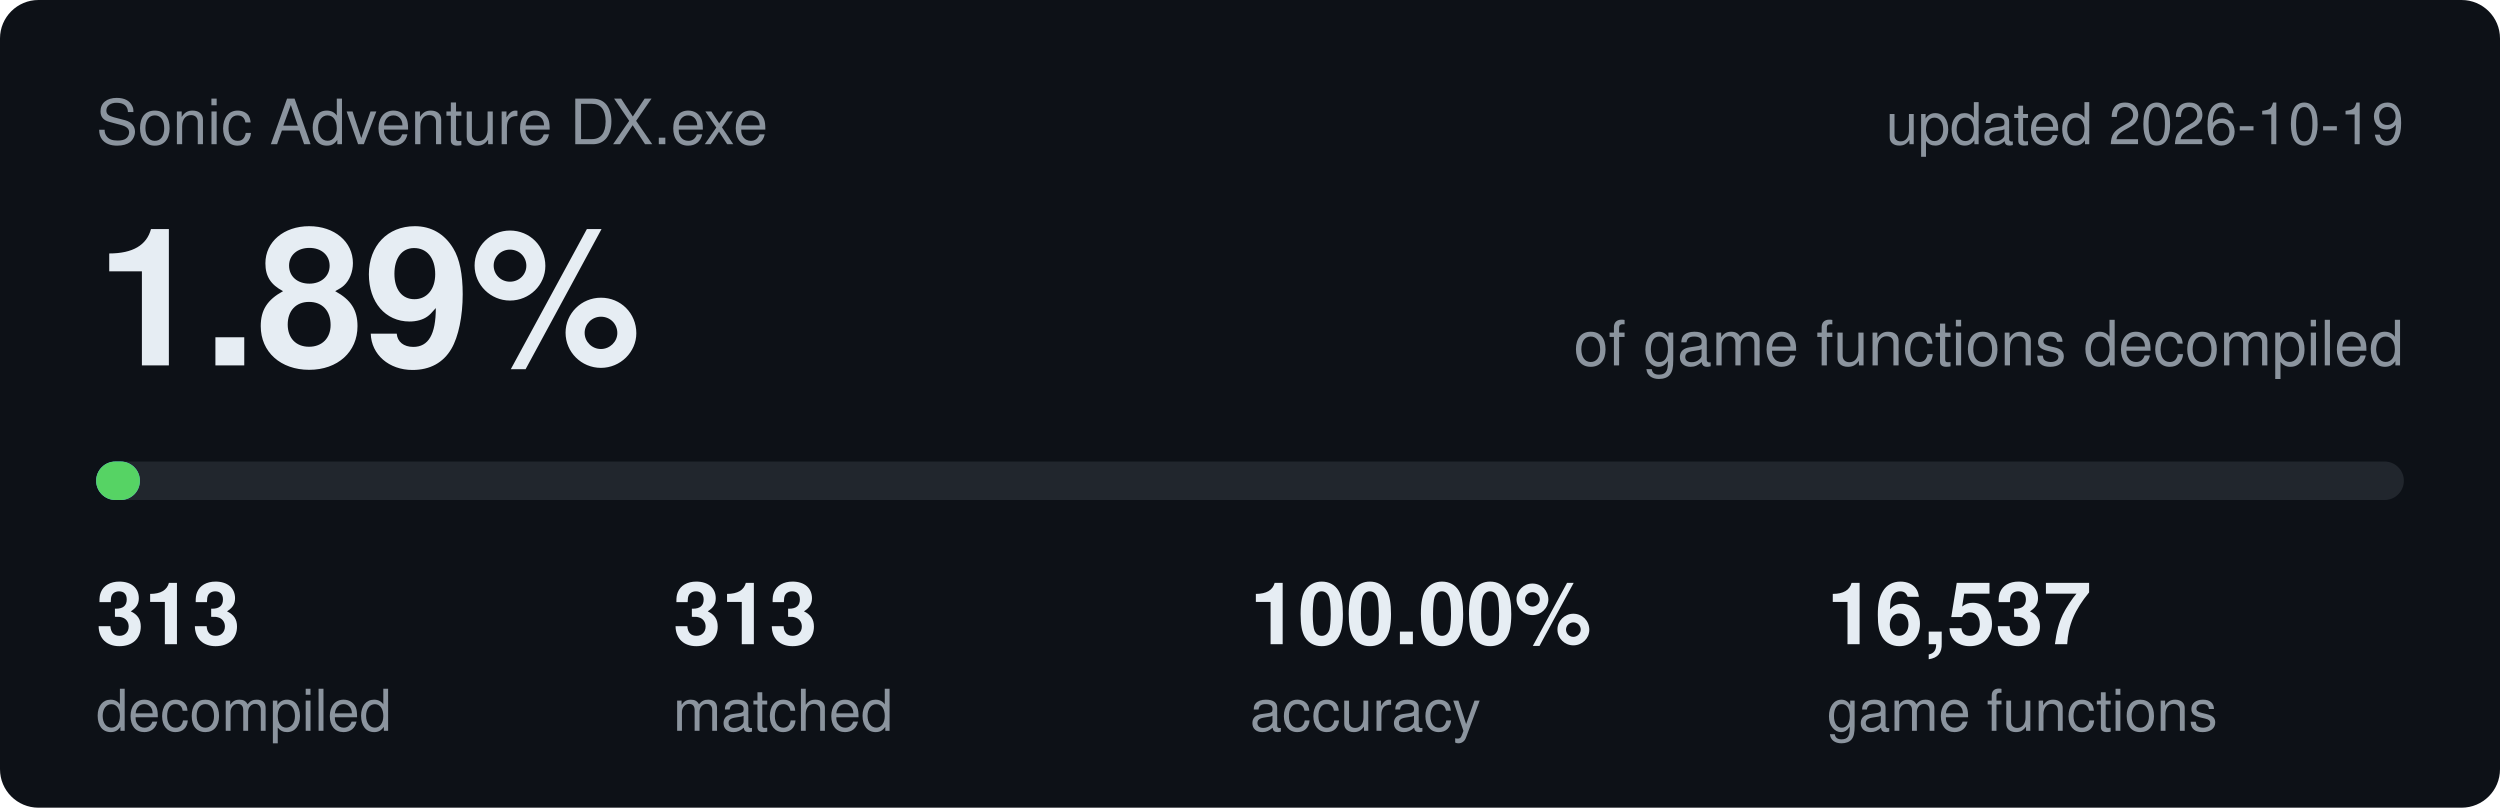
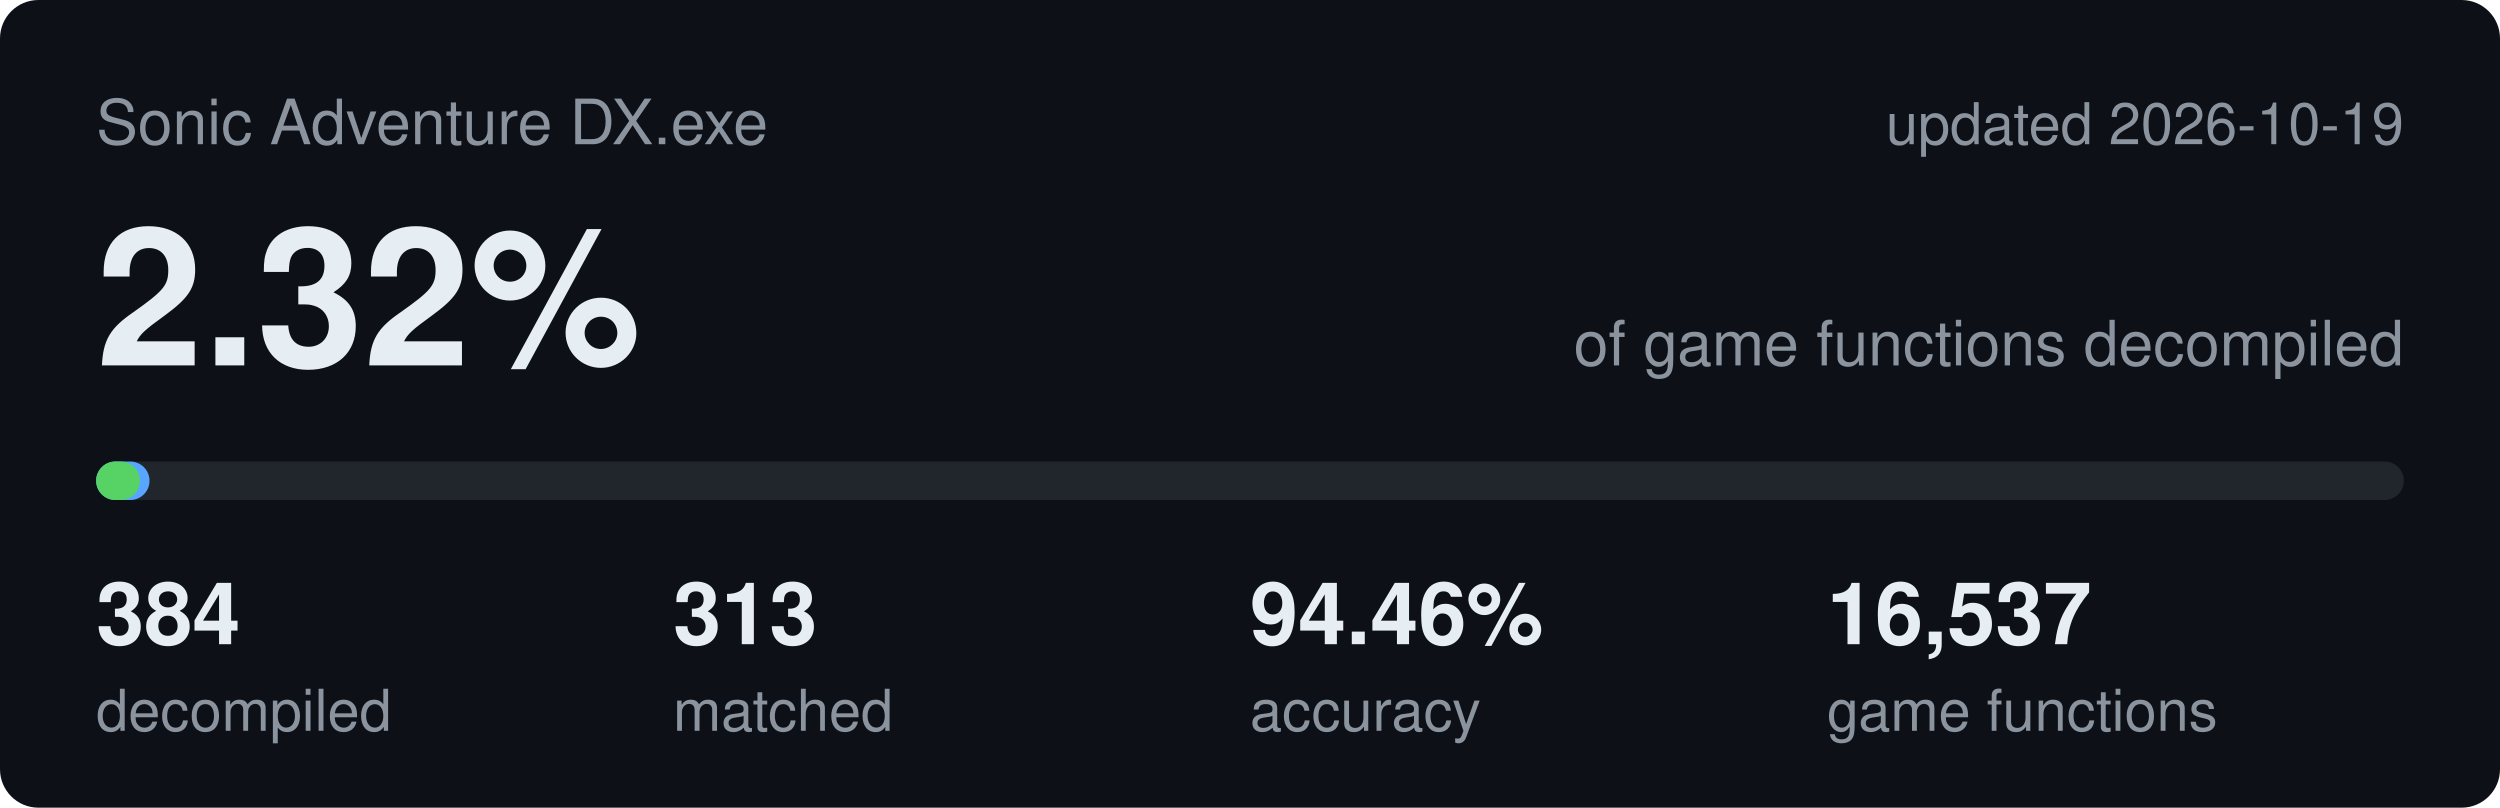
<svg xmlns="http://www.w3.org/2000/svg" viewBox="0 0 520 168" width="520" height="168">
  <rect width="520" height="168" rx="8" fill="#0d1117" />
  <text x="20" y="30" font-family="Segoe UI,Helvetica,Arial,sans-serif" font-size="13" fill="#8b949e">Sonic Adventure DX.exe</text>
  <text x="500" y="30" text-anchor="end" font-family="Segoe UI,Helvetica,Arial,sans-serif" font-size="12" fill="#8b949e">updated 2026-10-19</text>
-   <text x="20" y="76" font-family="Segoe UI,Helvetica,Arial,sans-serif" font-size="40" font-weight="600" fill="#e6edf3">1.89%</text>
+   <text x="20" y="76" font-family="Segoe UI,Helvetica,Arial,sans-serif" font-size="40" font-weight="600" fill="#e6edf3">2.32%</text>
  <text x="500" y="76" text-anchor="end" font-family="Segoe UI,Helvetica,Arial,sans-serif" font-size="13" fill="#8b949e">of game functions decompiled</text>
  <rect x="20" y="96" width="480" height="8" rx="4" fill="#21262d" />
-   <rect x="20" y="96" width="9.1" height="8" rx="4" fill="#58a6ff" />
+   <rect x="20" y="96" width="11.1" height="8" rx="4" fill="#58a6ff" />
  <rect x="20" y="96" width="9.1" height="8" rx="4" fill="#56d364" />
-   <text x="20" y="134" font-family="Segoe UI,Helvetica,Arial,sans-serif" font-size="18" font-weight="600" fill="#e6edf3">313</text>
+   <text x="20" y="134" font-family="Segoe UI,Helvetica,Arial,sans-serif" font-size="18" font-weight="600" fill="#e6edf3">384</text>
  <text x="20" y="152" font-family="Segoe UI,Helvetica,Arial,sans-serif" font-size="12" fill="#8b949e">decompiled</text>
  <text x="140" y="134" font-family="Segoe UI,Helvetica,Arial,sans-serif" font-size="18" font-weight="600" fill="#e6edf3">313</text>
  <text x="140" y="152" font-family="Segoe UI,Helvetica,Arial,sans-serif" font-size="12" fill="#8b949e">matched</text>
-   <text x="260" y="134" font-family="Segoe UI,Helvetica,Arial,sans-serif" font-size="18" font-weight="600" fill="#e6edf3">100.00%</text>
+   <text x="260" y="134" font-family="Segoe UI,Helvetica,Arial,sans-serif" font-size="18" font-weight="600" fill="#e6edf3">94.46%</text>
  <text x="260" y="152" font-family="Segoe UI,Helvetica,Arial,sans-serif" font-size="12" fill="#8b949e">accuracy</text>
  <text x="380" y="134" font-family="Segoe UI,Helvetica,Arial,sans-serif" font-size="18" font-weight="600" fill="#e6edf3">16,537</text>
  <text x="380" y="152" font-family="Segoe UI,Helvetica,Arial,sans-serif" font-size="12" fill="#8b949e">game functions</text>
</svg>
